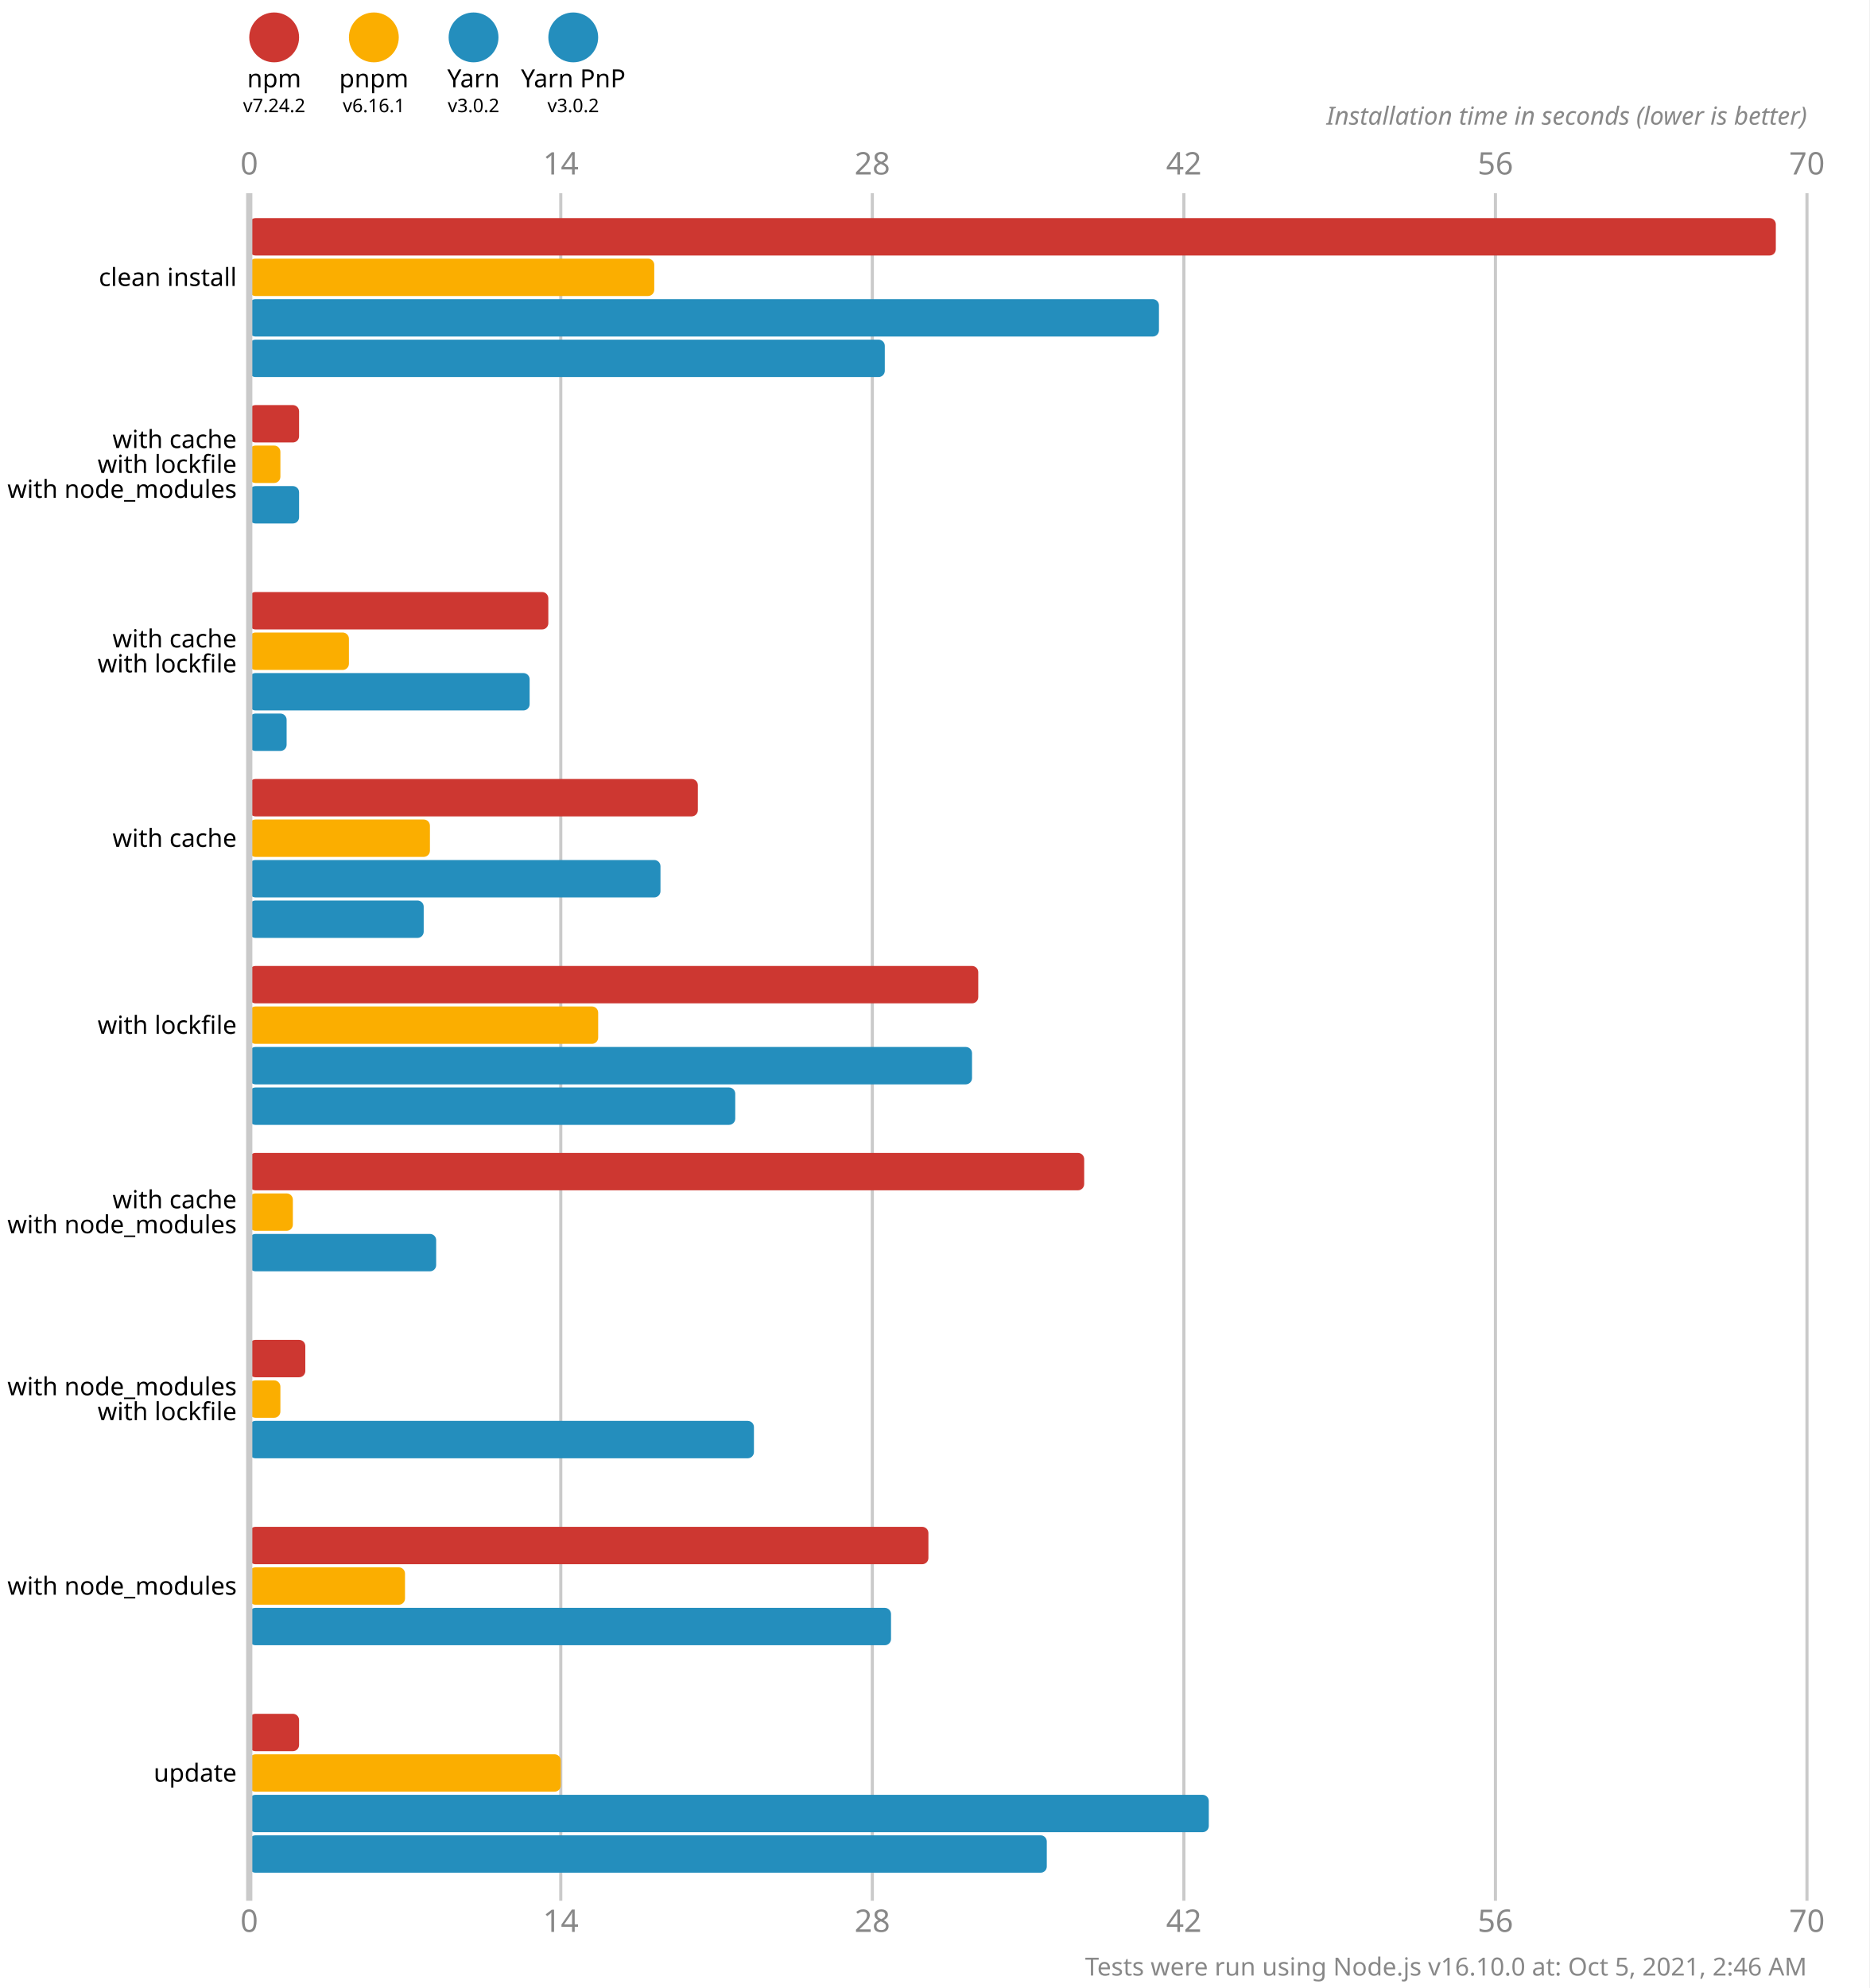
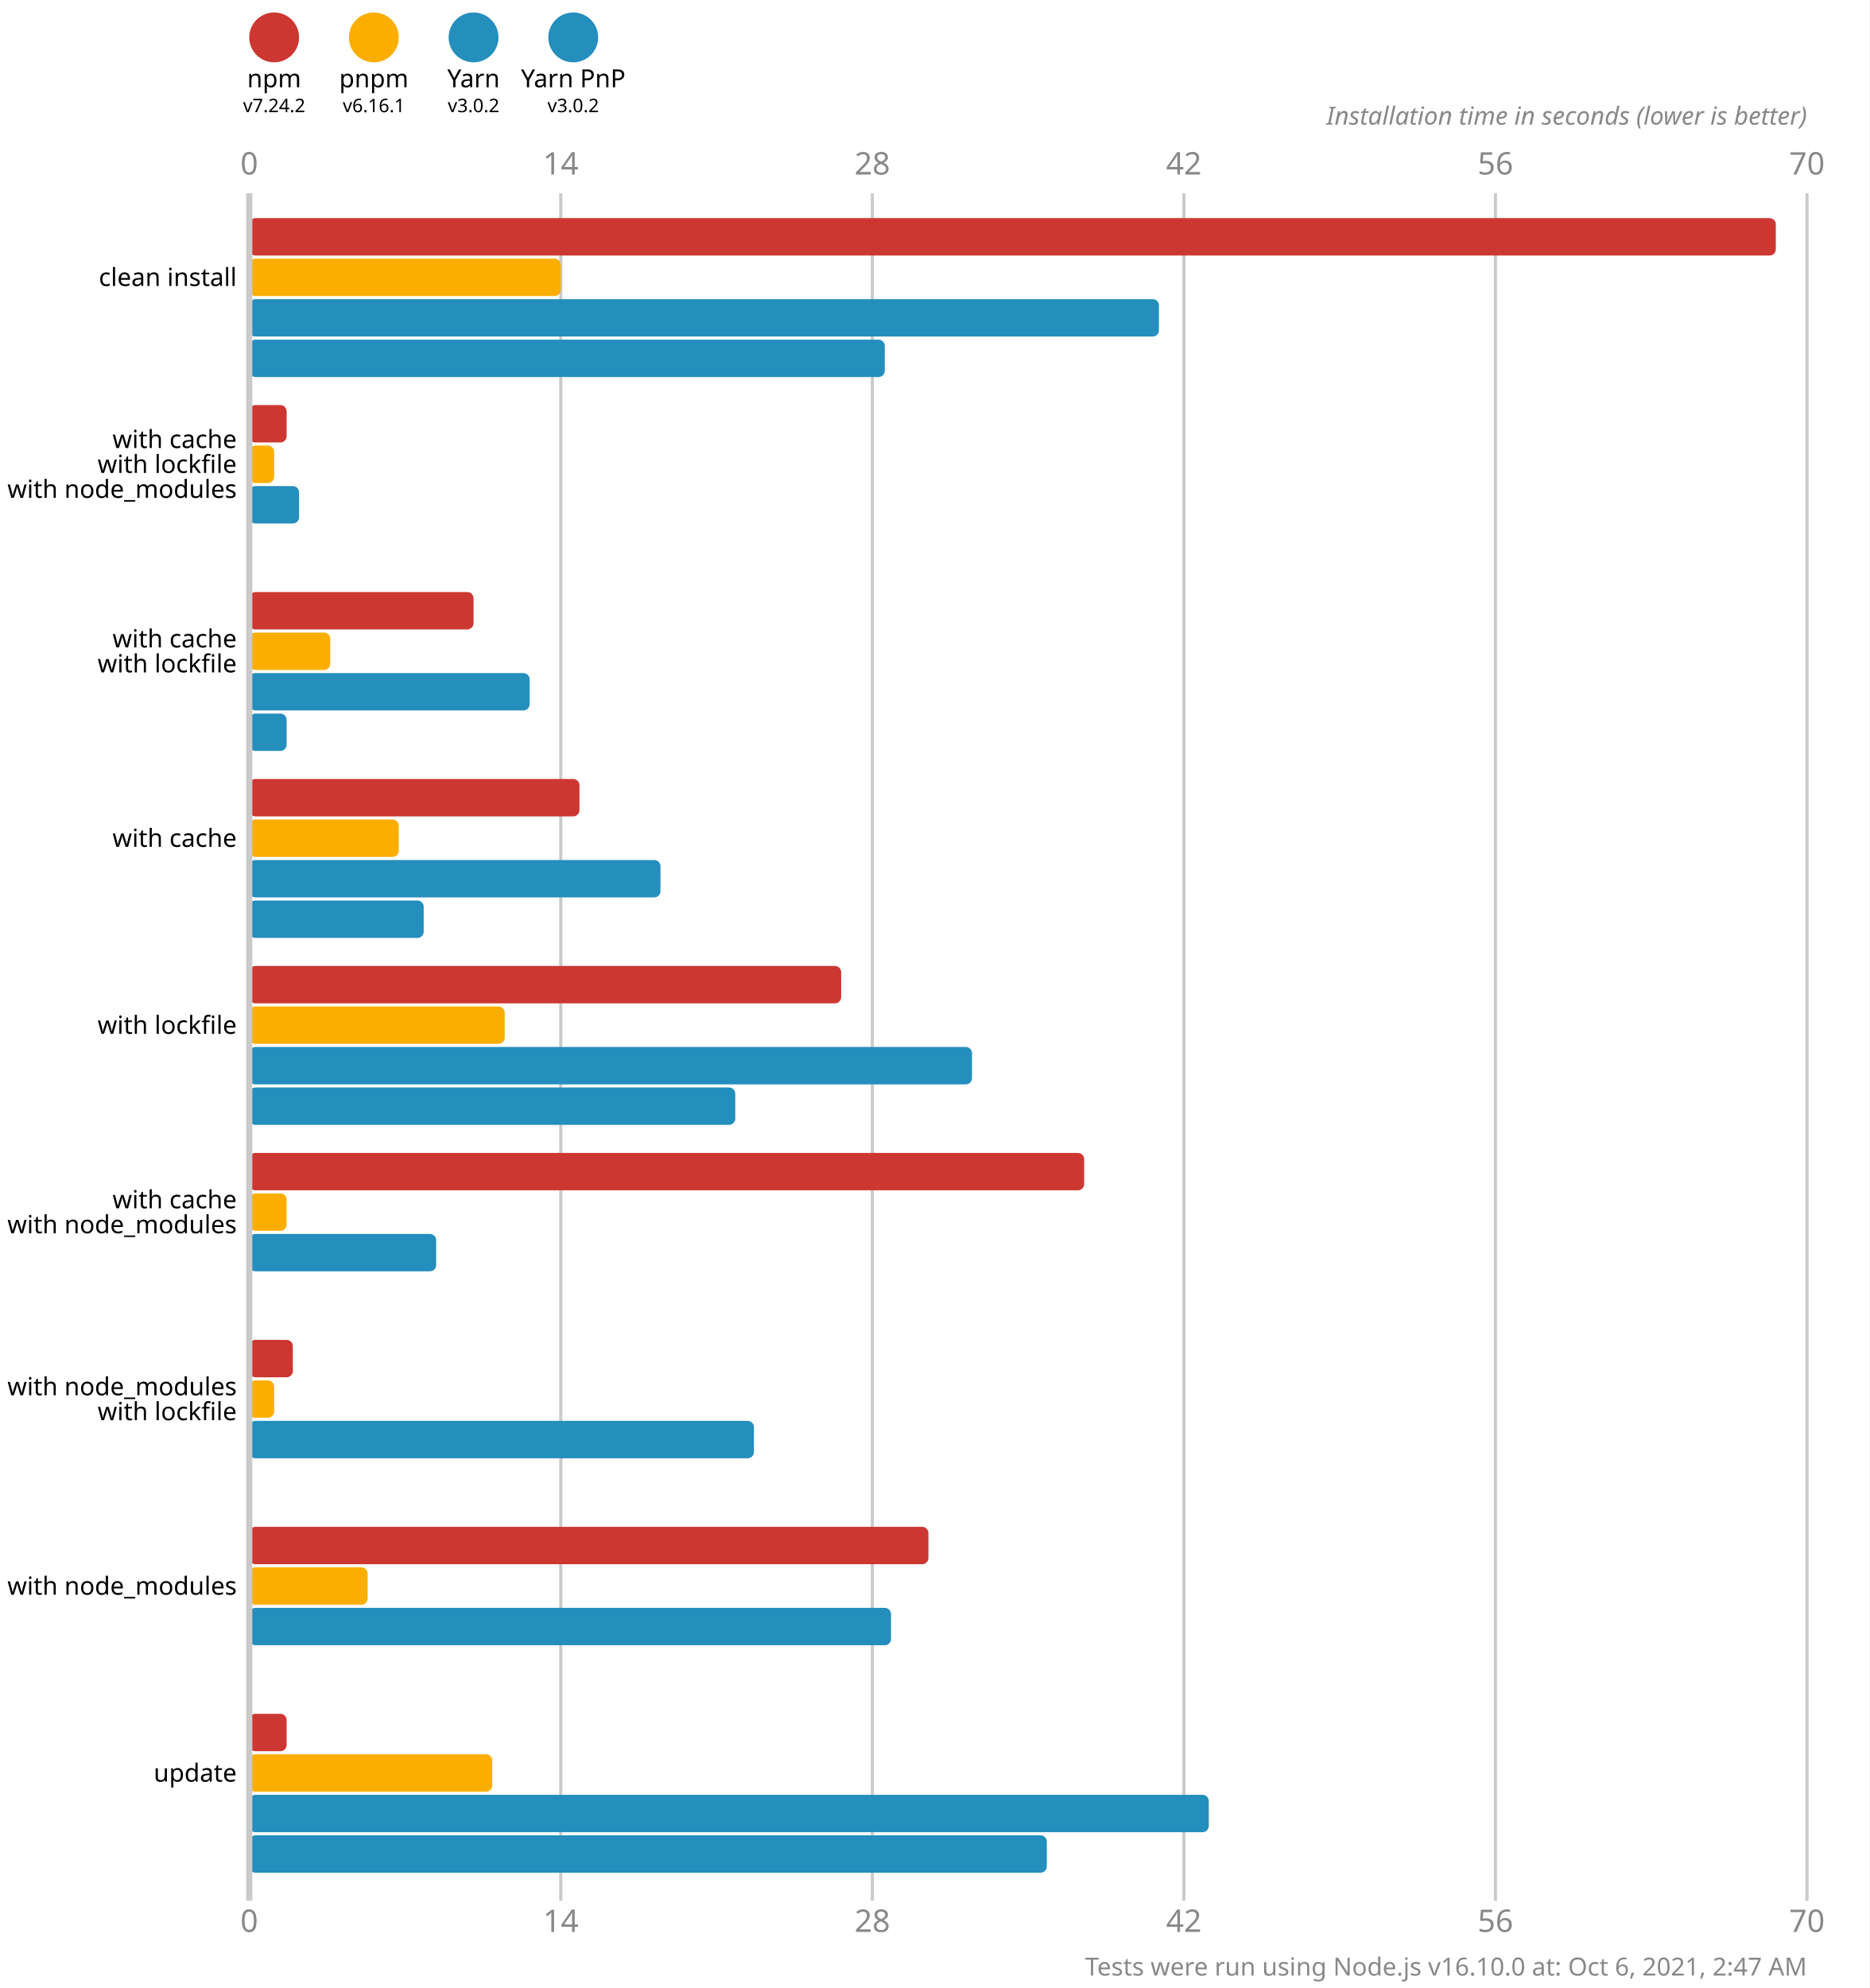
<svg xmlns="http://www.w3.org/2000/svg" version="1.1" viewBox="0 0 300 319">
  <style>
    .font { font-family: sans-serif; }
    .s3 { font-size: 3px; }
    .s4 { font-size: 4px; }
    .s5 { font-size: 5px; }
    .line { stroke: #cacaca; }
    .width { stroke-width: 0.5; }
    .text { fill: #888; }
  </style>
  <rect x="0" y="0" width="300" height="319" fill="#fff" />
  <circle cx="44" cy="6" r="4" fill="#cd3731" />
  <text x="44" y="14" class="font s4" text-anchor="middle">npm</text>
  <text x="44" y="18" class="font s3" text-anchor="middle">v7.24.2</text>
  <circle cx="60" cy="6" r="4" fill="#fbae00" />
  <text x="60" y="14" class="font s4" text-anchor="middle">pnpm</text>
  <text x="60" y="18" class="font s3" text-anchor="middle">v6.16.1</text>
  <circle cx="76" cy="6" r="4" fill="#248ebd" />
  <text x="76" y="14" class="font s4" text-anchor="middle">Yarn</text>
  <text x="76" y="18" class="font s3" text-anchor="middle">v3.0.2</text>
  <circle cx="92" cy="6" r="4" fill="#248ebd" />
  <text x="92" y="14" class="font s4" text-anchor="middle">Yarn PnP</text>
  <text x="92" y="18" class="font s3" text-anchor="middle">v3.0.2</text>
  <text x="40" y="28" class="font s5 text" text-anchor="middle">0</text>
  <text x="40" y="310" class="font s5 text" text-anchor="middle">0</text>
  <line x1="90" y1="31" x2="90" y2="305" class="line width" />
  <text x="90" y="28" class="font s5 text" text-anchor="middle">14</text>
  <text x="90" y="310" class="font s5 text" text-anchor="middle">14</text>
  <line x1="140" y1="31" x2="140" y2="305" class="line width" />
  <text x="140" y="28" class="font s5 text" text-anchor="middle">28</text>
  <text x="140" y="310" class="font s5 text" text-anchor="middle">28</text>
  <line x1="190" y1="31" x2="190" y2="305" class="line width" />
  <text x="190" y="28" class="font s5 text" text-anchor="middle">42</text>
  <text x="190" y="310" class="font s5 text" text-anchor="middle">42</text>
  <line x1="240" y1="31" x2="240" y2="305" class="line width" />
  <text x="240" y="28" class="font s5 text" text-anchor="middle">56</text>
  <text x="240" y="310" class="font s5 text" text-anchor="middle">56</text>
  <line x1="290" y1="31" x2="290" y2="305" class="line width" />
  <text x="290" y="28" class="font s5 text" text-anchor="middle">70</text>
  <text x="290" y="310" class="font s5 text" text-anchor="middle">70</text>
  <text x="290" y="20" class="font s4 text" font-style="italic" text-anchor="end">Installation time in seconds (lower is better)</text>
  <rect x="40" y="35" width="245" height="6" fill="#cd3731" rx="1" ry="1" />
-   <rect x="40" y="41.5" width="65" height="6" fill="#fbae00" rx="1" ry="1" />
+   <rect x="40" y="41.5" width="50" height="6" fill="#fbae00" rx="1" ry="1" />
  <rect x="40" y="48" width="146" height="6" fill="#248ebd" rx="1" ry="1" />
  <rect x="40" y="54.5" width="102" height="6" fill="#248ebd" rx="1" ry="1" />
-   <rect x="40" y="65" width="8" height="6" fill="#cd3731" rx="1" ry="1" />
-   <rect x="40" y="71.5" width="5" height="6" fill="#fbae00" rx="1" ry="1" />
+   <rect x="40" y="65" width="6" height="6" fill="#cd3731" rx="1" ry="1" />
+   <rect x="40" y="71.5" width="4" height="6" fill="#fbae00" rx="1" ry="1" />
  <rect x="40" y="78" width="8" height="6" fill="#248ebd" rx="1" ry="1" />
  <rect x="40" y="84.5" width="0" height="6" fill="#248ebd" rx="1" ry="1" />
-   <rect x="40" y="95" width="48" height="6" fill="#cd3731" rx="1" ry="1" />
-   <rect x="40" y="101.5" width="16" height="6" fill="#fbae00" rx="1" ry="1" />
+   <rect x="40" y="95" width="36" height="6" fill="#cd3731" rx="1" ry="1" />
+   <rect x="40" y="101.5" width="13" height="6" fill="#fbae00" rx="1" ry="1" />
  <rect x="40" y="108" width="45" height="6" fill="#248ebd" rx="1" ry="1" />
  <rect x="40" y="114.5" width="6" height="6" fill="#248ebd" rx="1" ry="1" />
-   <rect x="40" y="125" width="72" height="6" fill="#cd3731" rx="1" ry="1" />
-   <rect x="40" y="131.5" width="29" height="6" fill="#fbae00" rx="1" ry="1" />
+   <rect x="40" y="125" width="53" height="6" fill="#cd3731" rx="1" ry="1" />
+   <rect x="40" y="131.5" width="24" height="6" fill="#fbae00" rx="1" ry="1" />
  <rect x="40" y="138" width="66" height="6" fill="#248ebd" rx="1" ry="1" />
  <rect x="40" y="144.5" width="28" height="6" fill="#248ebd" rx="1" ry="1" />
-   <rect x="40" y="155" width="117" height="6" fill="#cd3731" rx="1" ry="1" />
-   <rect x="40" y="161.5" width="56" height="6" fill="#fbae00" rx="1" ry="1" />
+   <rect x="40" y="155" width="95" height="6" fill="#cd3731" rx="1" ry="1" />
+   <rect x="40" y="161.5" width="41" height="6" fill="#fbae00" rx="1" ry="1" />
  <rect x="40" y="168" width="116" height="6" fill="#248ebd" rx="1" ry="1" />
  <rect x="40" y="174.5" width="78" height="6" fill="#248ebd" rx="1" ry="1" />
  <rect x="40" y="185" width="134" height="6" fill="#cd3731" rx="1" ry="1" />
-   <rect x="40" y="191.5" width="7" height="6" fill="#fbae00" rx="1" ry="1" />
+   <rect x="40" y="191.5" width="6" height="6" fill="#fbae00" rx="1" ry="1" />
  <rect x="40" y="198" width="30" height="6" fill="#248ebd" rx="1" ry="1" />
  <rect x="40" y="204.5" width="0" height="6" fill="#248ebd" rx="1" ry="1" />
-   <rect x="40" y="215" width="9" height="6" fill="#cd3731" rx="1" ry="1" />
-   <rect x="40" y="221.5" width="5" height="6" fill="#fbae00" rx="1" ry="1" />
+   <rect x="40" y="215" width="7" height="6" fill="#cd3731" rx="1" ry="1" />
+   <rect x="40" y="221.5" width="4" height="6" fill="#fbae00" rx="1" ry="1" />
  <rect x="40" y="228" width="81" height="6" fill="#248ebd" rx="1" ry="1" />
  <rect x="40" y="234.5" width="0" height="6" fill="#248ebd" rx="1" ry="1" />
  <rect x="40" y="245" width="109" height="6" fill="#cd3731" rx="1" ry="1" />
-   <rect x="40" y="251.5" width="25" height="6" fill="#fbae00" rx="1" ry="1" />
+   <rect x="40" y="251.5" width="19" height="6" fill="#fbae00" rx="1" ry="1" />
  <rect x="40" y="258" width="103" height="6" fill="#248ebd" rx="1" ry="1" />
  <rect x="40" y="264.5" width="0" height="6" fill="#248ebd" rx="1" ry="1" />
-   <rect x="40" y="275" width="8" height="6" fill="#cd3731" rx="1" ry="1" />
-   <rect x="40" y="281.5" width="50" height="6" fill="#fbae00" rx="1" ry="1" />
+   <rect x="40" y="275" width="6" height="6" fill="#cd3731" rx="1" ry="1" />
+   <rect x="40" y="281.5" width="39" height="6" fill="#fbae00" rx="1" ry="1" />
  <rect x="40" y="288" width="154" height="6" fill="#248ebd" rx="1" ry="1" />
  <rect x="40" y="294.5" width="128" height="6" fill="#248ebd" rx="1" ry="1" />
  <line x1="40" y1="31" x2="40" y2="305" class="line" />
  <text x="38" y="44.5" class="font s4" dominant-baseline="middle" text-anchor="end">clean install</text>
  <text x="38" y="70.5" class="font s4" dominant-baseline="middle" text-anchor="end">with cache</text>
  <text x="38" y="74.5" class="font s4" dominant-baseline="middle" text-anchor="end">with lockfile</text>
  <text x="38" y="78.5" class="font s4" dominant-baseline="middle" text-anchor="end">with node_modules</text>
  <text x="38" y="102.5" class="font s4" dominant-baseline="middle" text-anchor="end">with cache</text>
  <text x="38" y="106.5" class="font s4" dominant-baseline="middle" text-anchor="end">with lockfile</text>
  <text x="38" y="134.5" class="font s4" dominant-baseline="middle" text-anchor="end">with cache</text>
  <text x="38" y="164.5" class="font s4" dominant-baseline="middle" text-anchor="end">with lockfile</text>
  <text x="38" y="192.5" class="font s4" dominant-baseline="middle" text-anchor="end">with cache</text>
  <text x="38" y="196.5" class="font s4" dominant-baseline="middle" text-anchor="end">with node_modules</text>
  <text x="38" y="222.5" class="font s4" dominant-baseline="middle" text-anchor="end">with node_modules</text>
  <text x="38" y="226.5" class="font s4" dominant-baseline="middle" text-anchor="end">with lockfile</text>
  <text x="38" y="254.5" class="font s4" dominant-baseline="middle" text-anchor="end">with node_modules</text>
  <text x="38" y="284.5" class="font s4" dominant-baseline="middle" text-anchor="end">update</text>
-   <text x="290" y="317" class="font s4 text" text-anchor="end">Tests were run using Node.js v16.10.0 at: Oct 5, 2021, 2:46 AM</text>
+   <text x="290" y="317" class="font s4 text" text-anchor="end">Tests were run using Node.js v16.10.0 at: Oct 6, 2021, 2:47 AM</text>
</svg>
